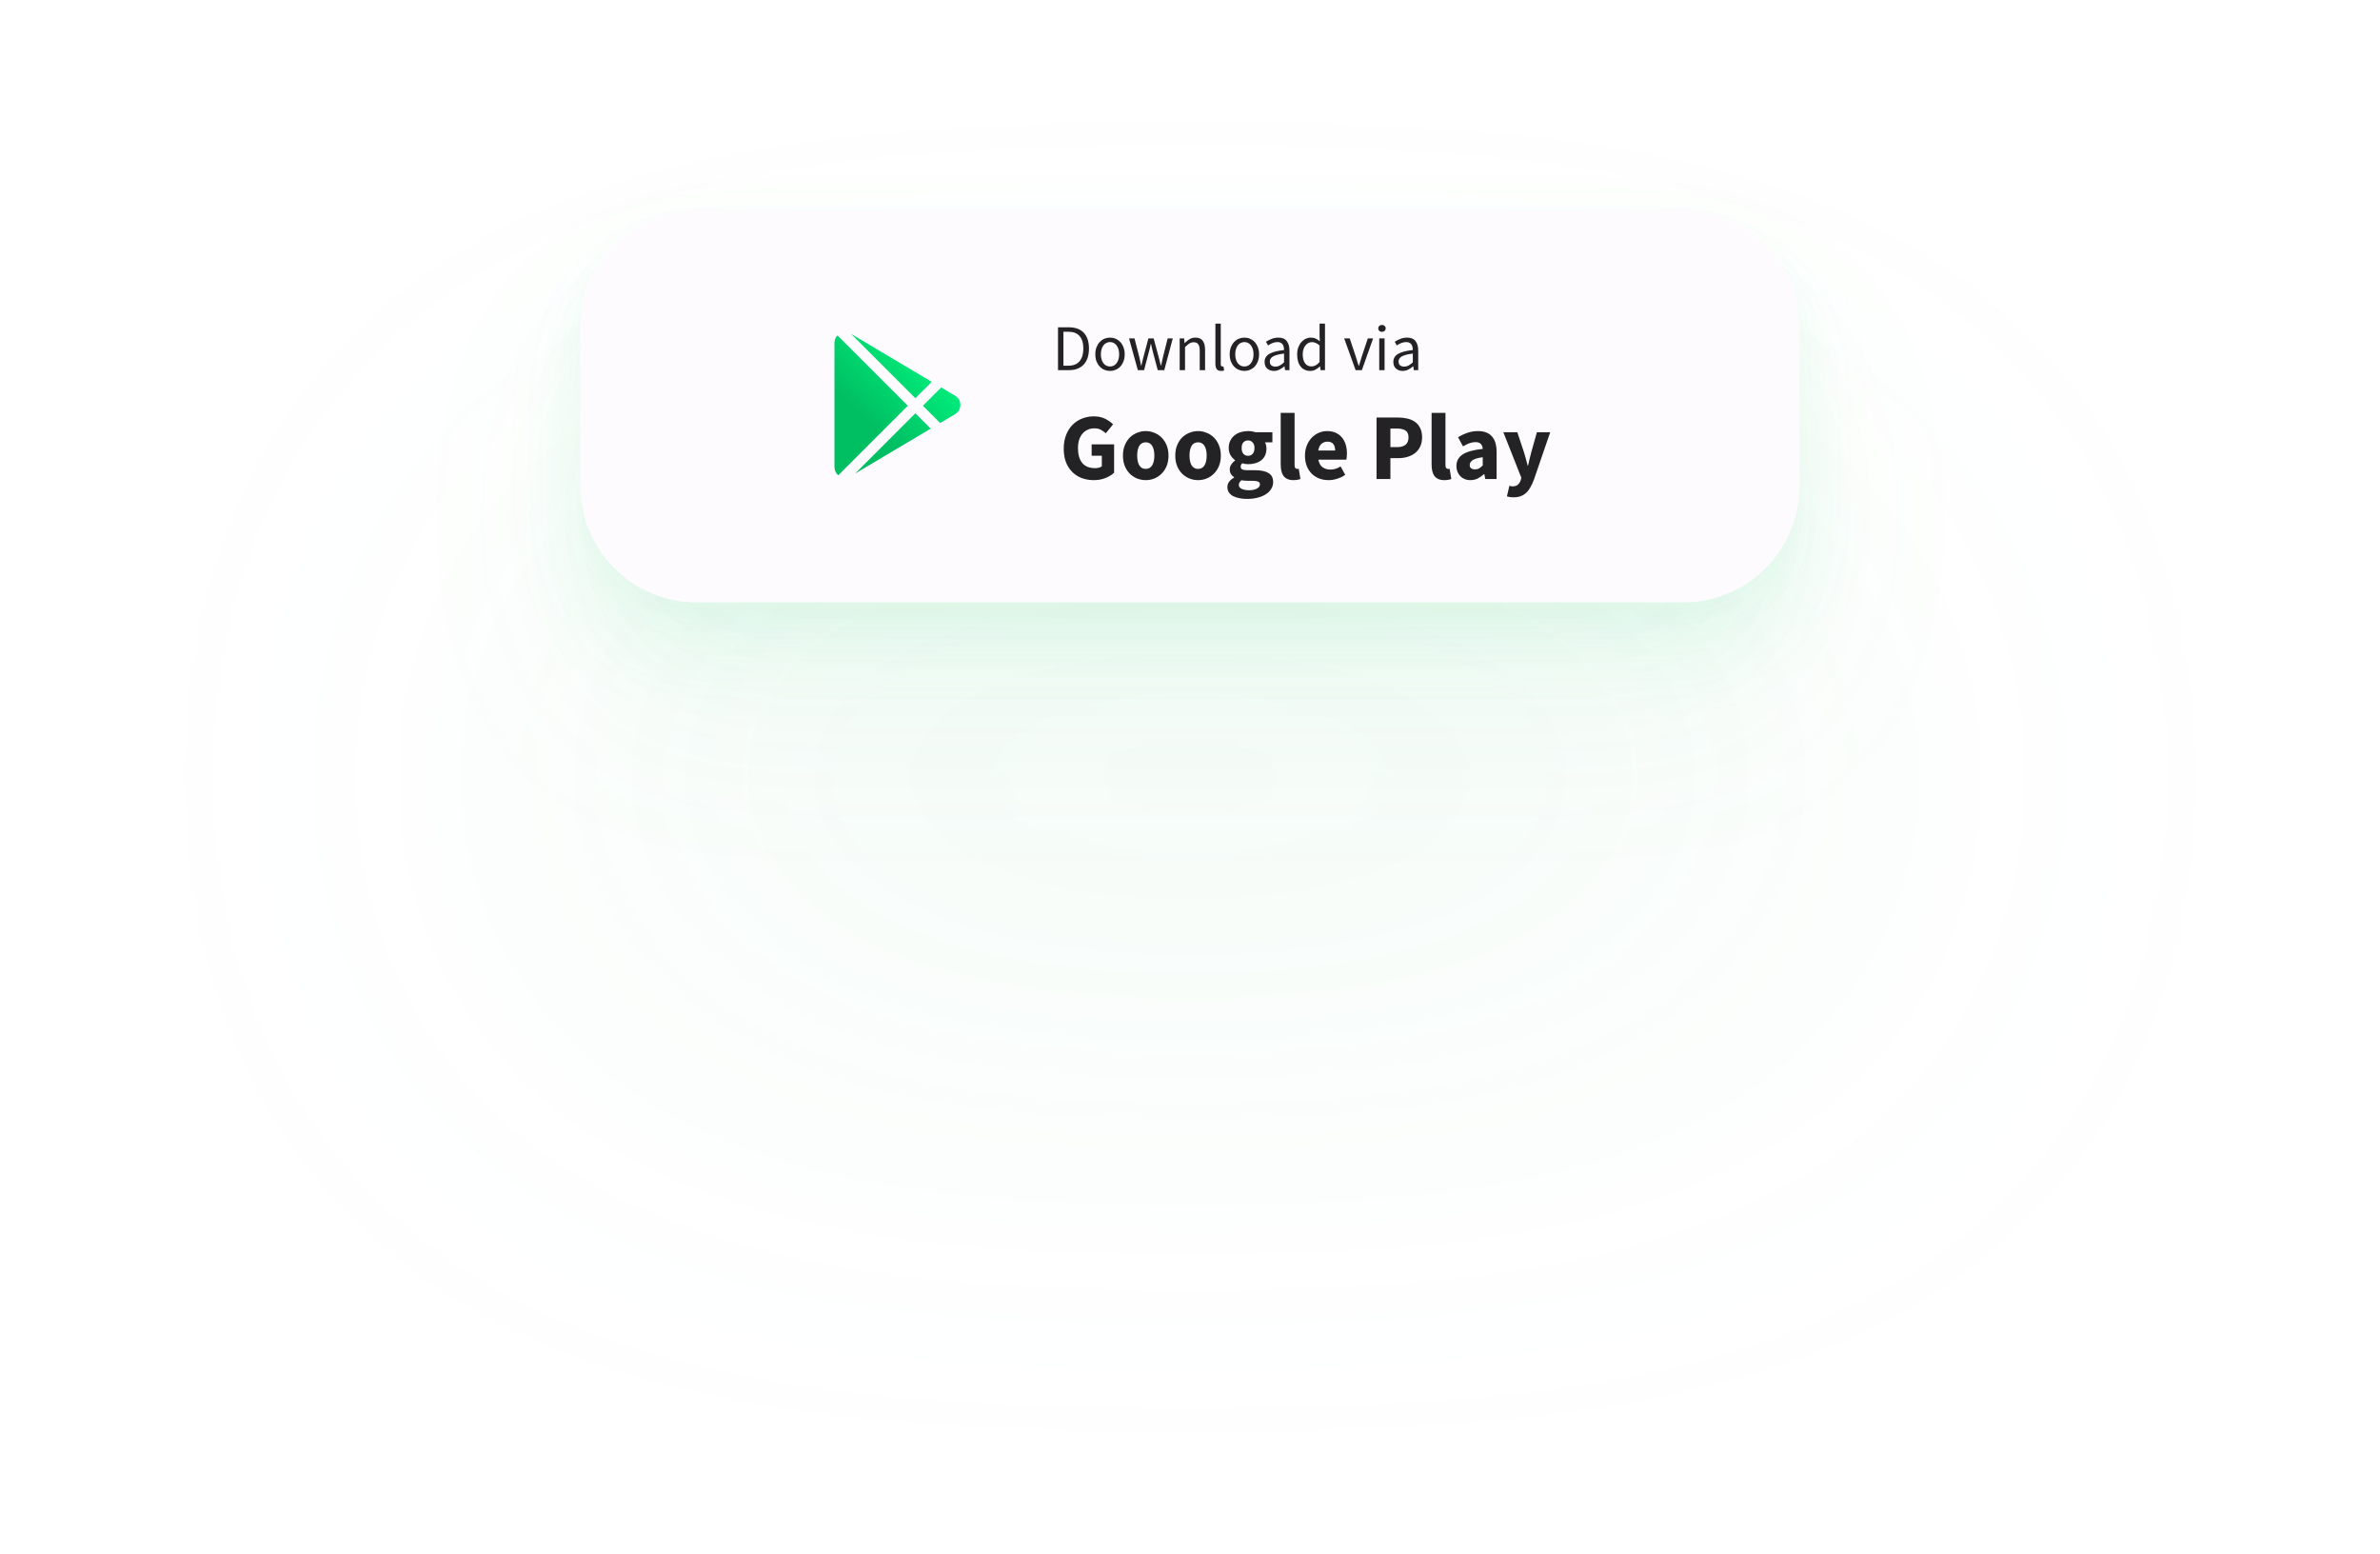
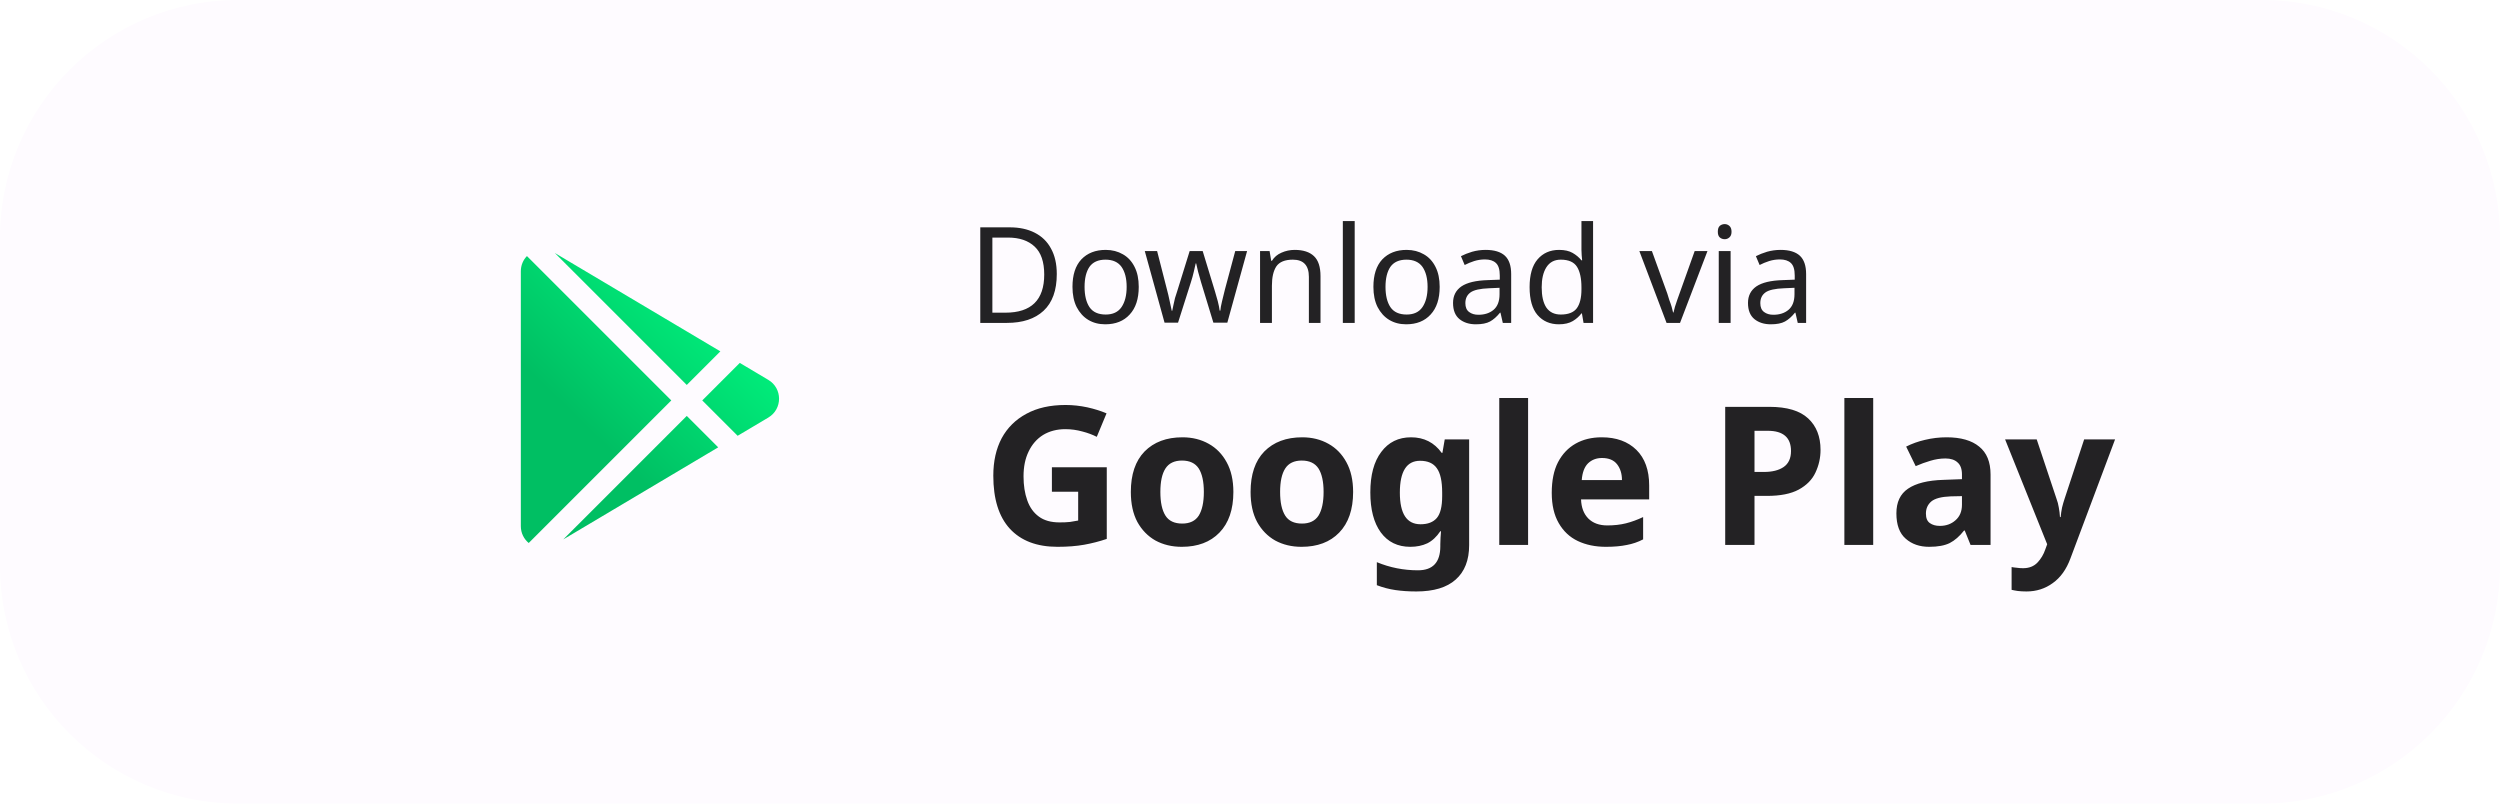
- <svg xmlns="http://www.w3.org/2000/svg" width="328" height="214" viewBox="0 0 328 214" fill="none">
-   <g filter="url(#filter0_dddd_319_1060)">
-     <rect x="80" y="29" width="168" height="54" rx="16" fill="#FEFBFF" />
+ <svg xmlns="http://www.w3.org/2000/svg" width="168" height="54" viewBox="0 0 168 54" fill="none">
+   <g id="google-play">
+     <rect id="Rectangle 1004" width="168" height="54" rx="16" fill="#FEFBFF" />
+     <path id="Subtract" fill-rule="evenodd" clip-rule="evenodd" d="M35.41 17.208C35.16 17.466 35 17.82 35 18.229V35.358C35 35.829 35.212 36.227 35.53 36.489L45.111 26.909L35.41 17.208ZM46.151 27.949L37.85 36.25L48.263 30.061L46.151 27.949ZM49.569 29.285L47.192 26.909L49.713 24.387L51.633 25.529C52.593 26.099 52.593 27.488 51.633 28.059L49.569 29.285ZM46.151 25.868L37.283 17L48.408 23.612L46.151 25.868Z" fill="url(#paint0_linear_319_1060)" />
+     <text id="Download via" fill="#232224" xml:space="preserve" style="white-space: pre" font-family="Source Sans Pro" font-size="9" letter-spacing="0em">
+       <tspan x="65" y="21.7">Download via</tspan>
+     </text>
+     <text id="Google Play" fill="#232224" xml:space="preserve" style="white-space: pre" font-family="Source Sans Pro" font-size="13" font-weight="bold" letter-spacing="0em">
+       <tspan x="66" y="36.621">Google Play</tspan>
+     </text>
  </g>
-   <path fill-rule="evenodd" clip-rule="evenodd" d="M115.41 46.208C115.16 46.466 115 46.82 115 47.229V64.358C115 64.829 115.212 65.227 115.53 65.489L125.111 55.909L115.41 46.208ZM126.151 56.949L117.85 65.25L128.263 59.061L126.151 56.949ZM129.569 58.285L127.192 55.909L129.713 53.387L131.633 54.529C132.593 55.099 132.593 56.488 131.633 57.059L129.569 58.285ZM126.151 54.868L117.283 46L128.408 52.612L126.151 54.868Z" fill="url(#paint0_linear_319_1060)" />
-   <path d="M145.81 51V45.096H147.286C148.198 45.096 148.891 45.348 149.365 45.852C149.839 46.356 150.076 47.079 150.076 48.021C150.076 48.489 150.016 48.909 149.896 49.281C149.776 49.647 149.599 49.959 149.365 50.217C149.131 50.469 148.843 50.664 148.501 50.802C148.159 50.934 147.766 51 147.322 51H145.81ZM146.557 50.388H147.232C147.922 50.388 148.438 50.181 148.78 49.767C149.128 49.353 149.302 48.771 149.302 48.021C149.302 47.271 149.128 46.698 148.78 46.302C148.438 45.906 147.922 45.708 147.232 45.708H146.557V50.388ZM152.976 51.108C152.706 51.108 152.448 51.057 152.202 50.955C151.962 50.853 151.749 50.706 151.563 50.514C151.377 50.316 151.227 50.076 151.113 49.794C151.005 49.506 150.951 49.182 150.951 48.822C150.951 48.456 151.005 48.132 151.113 47.85C151.227 47.562 151.377 47.319 151.563 47.121C151.749 46.923 151.962 46.773 152.202 46.671C152.448 46.569 152.706 46.518 152.976 46.518C153.246 46.518 153.501 46.569 153.741 46.671C153.987 46.773 154.203 46.923 154.389 47.121C154.575 47.319 154.722 47.562 154.83 47.85C154.944 48.132 155.001 48.456 155.001 48.822C155.001 49.182 154.944 49.506 154.83 49.794C154.722 50.076 154.575 50.316 154.389 50.514C154.203 50.706 153.987 50.853 153.741 50.955C153.501 51.057 153.246 51.108 152.976 51.108ZM152.976 50.496C153.162 50.496 153.333 50.457 153.489 50.379C153.645 50.295 153.777 50.181 153.885 50.037C153.999 49.887 154.086 49.71 154.146 49.506C154.206 49.302 154.236 49.074 154.236 48.822C154.236 48.57 154.206 48.342 154.146 48.138C154.086 47.928 153.999 47.748 153.885 47.598C153.777 47.448 153.645 47.334 153.489 47.256C153.333 47.172 153.162 47.13 152.976 47.13C152.79 47.13 152.619 47.172 152.463 47.256C152.307 47.334 152.172 47.448 152.058 47.598C151.95 47.748 151.866 47.928 151.806 48.138C151.746 48.342 151.716 48.57 151.716 48.822C151.716 49.074 151.746 49.302 151.806 49.506C151.866 49.71 151.95 49.887 152.058 50.037C152.172 50.181 152.307 50.295 152.463 50.379C152.619 50.457 152.79 50.496 152.976 50.496ZM156.811 51L155.596 46.626H156.352L157 49.155C157.048 49.365 157.093 49.569 157.135 49.767C157.177 49.965 157.219 50.166 157.261 50.37H157.297C157.345 50.166 157.393 49.965 157.441 49.767C157.489 49.563 157.54 49.359 157.594 49.155L158.269 46.626H158.989L159.673 49.155C159.727 49.365 159.778 49.569 159.826 49.767C159.88 49.965 159.931 50.166 159.979 50.37H160.015C160.063 50.166 160.108 49.965 160.15 49.767C160.192 49.569 160.237 49.365 160.285 49.155L160.924 46.626H161.626L160.456 51H159.556L158.926 48.651C158.872 48.441 158.821 48.234 158.773 48.03C158.731 47.826 158.683 47.613 158.629 47.391H158.593C158.545 47.613 158.497 47.829 158.449 48.039C158.401 48.243 158.347 48.45 158.287 48.66L157.675 51H156.811ZM162.578 51V46.626H163.19L163.253 47.256H163.28C163.49 47.046 163.709 46.872 163.937 46.734C164.171 46.59 164.441 46.518 164.747 46.518C165.209 46.518 165.545 46.662 165.755 46.95C165.971 47.238 166.079 47.664 166.079 48.228V51H165.341V48.327C165.341 47.913 165.275 47.616 165.143 47.436C165.011 47.25 164.801 47.157 164.513 47.157C164.285 47.157 164.084 47.214 163.91 47.328C163.736 47.442 163.538 47.61 163.316 47.832V51H162.578ZM168.283 51.108C168.001 51.108 167.8 51.024 167.68 50.856C167.56 50.688 167.5 50.442 167.5 50.118V44.592H168.238V50.172C168.238 50.292 168.259 50.376 168.301 50.424C168.343 50.472 168.391 50.496 168.445 50.496C168.469 50.496 168.49 50.496 168.508 50.496C168.532 50.496 168.565 50.49 168.607 50.478L168.706 51.036C168.658 51.06 168.601 51.078 168.535 51.09C168.469 51.102 168.385 51.108 168.283 51.108ZM171.495 51.108C171.225 51.108 170.967 51.057 170.721 50.955C170.481 50.853 170.268 50.706 170.082 50.514C169.896 50.316 169.746 50.076 169.632 49.794C169.524 49.506 169.47 49.182 169.47 48.822C169.47 48.456 169.524 48.132 169.632 47.85C169.746 47.562 169.896 47.319 170.082 47.121C170.268 46.923 170.481 46.773 170.721 46.671C170.967 46.569 171.225 46.518 171.495 46.518C171.765 46.518 172.02 46.569 172.26 46.671C172.506 46.773 172.722 46.923 172.908 47.121C173.094 47.319 173.241 47.562 173.349 47.85C173.463 48.132 173.52 48.456 173.52 48.822C173.52 49.182 173.463 49.506 173.349 49.794C173.241 50.076 173.094 50.316 172.908 50.514C172.722 50.706 172.506 50.853 172.26 50.955C172.02 51.057 171.765 51.108 171.495 51.108ZM171.495 50.496C171.681 50.496 171.852 50.457 172.008 50.379C172.164 50.295 172.296 50.181 172.404 50.037C172.518 49.887 172.605 49.71 172.665 49.506C172.725 49.302 172.755 49.074 172.755 48.822C172.755 48.57 172.725 48.342 172.665 48.138C172.605 47.928 172.518 47.748 172.404 47.598C172.296 47.448 172.164 47.334 172.008 47.256C171.852 47.172 171.681 47.13 171.495 47.13C171.309 47.13 171.138 47.172 170.982 47.256C170.826 47.334 170.691 47.448 170.577 47.598C170.469 47.748 170.385 47.928 170.325 48.138C170.265 48.342 170.235 48.57 170.235 48.822C170.235 49.074 170.265 49.302 170.325 49.506C170.385 49.71 170.469 49.887 170.577 50.037C170.691 50.181 170.826 50.295 170.982 50.379C171.138 50.457 171.309 50.496 171.495 50.496ZM175.557 51.108C175.191 51.108 174.885 51 174.639 50.784C174.399 50.568 174.279 50.262 174.279 49.866C174.279 49.386 174.492 49.02 174.918 48.768C175.344 48.51 176.025 48.33 176.961 48.228C176.961 48.09 176.946 47.955 176.916 47.823C176.892 47.691 176.847 47.574 176.781 47.472C176.715 47.37 176.622 47.289 176.502 47.229C176.388 47.163 176.241 47.13 176.061 47.13C175.809 47.13 175.572 47.178 175.35 47.274C175.128 47.37 174.93 47.478 174.756 47.598L174.468 47.085C174.672 46.953 174.921 46.827 175.215 46.707C175.509 46.581 175.833 46.518 176.187 46.518C176.721 46.518 177.108 46.683 177.348 47.013C177.588 47.337 177.708 47.772 177.708 48.318V51H177.096L177.033 50.478H177.006C176.796 50.652 176.571 50.802 176.331 50.928C176.091 51.048 175.833 51.108 175.557 51.108ZM175.773 50.514C175.983 50.514 176.181 50.466 176.367 50.37C176.553 50.268 176.751 50.121 176.961 49.929V48.714C176.595 48.762 176.286 48.819 176.034 48.885C175.788 48.951 175.587 49.029 175.431 49.119C175.281 49.209 175.17 49.314 175.098 49.434C175.032 49.548 174.999 49.674 174.999 49.812C174.999 50.064 175.074 50.244 175.224 50.352C175.374 50.46 175.557 50.514 175.773 50.514ZM180.578 51.108C180.026 51.108 179.585 50.91 179.255 50.514C178.931 50.118 178.769 49.554 178.769 48.822C178.769 48.468 178.82 48.15 178.922 47.868C179.03 47.58 179.171 47.337 179.345 47.139C179.519 46.941 179.72 46.788 179.948 46.68C180.176 46.572 180.416 46.518 180.668 46.518C180.92 46.518 181.139 46.563 181.325 46.653C181.511 46.743 181.7 46.866 181.892 47.022L181.856 46.275V44.592H182.603V51H181.991L181.928 50.487H181.901C181.727 50.655 181.526 50.802 181.298 50.928C181.076 51.048 180.836 51.108 180.578 51.108ZM180.74 50.487C180.944 50.487 181.136 50.439 181.316 50.343C181.496 50.241 181.676 50.088 181.856 49.884V47.598C181.67 47.43 181.49 47.313 181.316 47.247C181.148 47.175 180.974 47.139 180.794 47.139C180.62 47.139 180.455 47.181 180.299 47.265C180.149 47.343 180.017 47.457 179.903 47.607C179.789 47.751 179.699 47.925 179.633 48.129C179.567 48.333 179.534 48.561 179.534 48.813C179.534 49.341 179.639 49.752 179.849 50.046C180.059 50.34 180.356 50.487 180.74 50.487ZM186.823 51L185.248 46.626H186.013L186.841 49.11C186.907 49.326 186.973 49.542 187.039 49.758C187.111 49.974 187.18 50.187 187.246 50.397H187.282C187.348 50.187 187.414 49.974 187.48 49.758C187.546 49.542 187.612 49.326 187.678 49.11L188.506 46.626H189.235L187.687 51H186.823ZM190.079 51V46.626H190.817V51H190.079ZM190.457 45.726C190.313 45.726 190.19 45.681 190.088 45.591C189.992 45.501 189.944 45.387 189.944 45.249C189.944 45.105 189.992 44.991 190.088 44.907C190.19 44.817 190.313 44.772 190.457 44.772C190.601 44.772 190.721 44.817 190.817 44.907C190.919 44.991 190.97 45.105 190.97 45.249C190.97 45.387 190.919 45.501 190.817 45.591C190.721 45.681 190.601 45.726 190.457 45.726ZM193.302 51.108C192.936 51.108 192.63 51 192.384 50.784C192.144 50.568 192.024 50.262 192.024 49.866C192.024 49.386 192.237 49.02 192.663 48.768C193.089 48.51 193.77 48.33 194.706 48.228C194.706 48.09 194.691 47.955 194.661 47.823C194.637 47.691 194.592 47.574 194.526 47.472C194.46 47.37 194.367 47.289 194.247 47.229C194.133 47.163 193.986 47.13 193.806 47.13C193.554 47.13 193.317 47.178 193.095 47.274C192.873 47.37 192.675 47.478 192.501 47.598L192.213 47.085C192.417 46.953 192.666 46.827 192.96 46.707C193.254 46.581 193.578 46.518 193.932 46.518C194.466 46.518 194.853 46.683 195.093 47.013C195.333 47.337 195.453 47.772 195.453 48.318V51H194.841L194.778 50.478H194.751C194.541 50.652 194.316 50.802 194.076 50.928C193.836 51.048 193.578 51.108 193.302 51.108ZM193.518 50.514C193.728 50.514 193.926 50.466 194.112 50.37C194.298 50.268 194.496 50.121 194.706 49.929V48.714C194.34 48.762 194.031 48.819 193.779 48.885C193.533 48.951 193.332 49.029 193.176 49.119C193.026 49.209 192.915 49.314 192.843 49.434C192.777 49.548 192.744 49.674 192.744 49.812C192.744 50.064 192.819 50.244 192.969 50.352C193.119 50.46 193.302 50.514 193.518 50.514Z" fill="#232224" />
-   <path d="M150.745 66.156C150.164 66.156 149.618 66.065 149.107 65.883C148.604 65.692 148.167 65.415 147.794 65.051C147.421 64.687 147.127 64.236 146.91 63.699C146.702 63.153 146.598 62.525 146.598 61.814C146.598 61.112 146.706 60.488 146.923 59.942C147.14 59.387 147.434 58.919 147.807 58.538C148.188 58.157 148.63 57.866 149.133 57.667C149.636 57.468 150.169 57.368 150.732 57.368C151.347 57.368 151.876 57.481 152.318 57.706C152.76 57.931 153.12 58.187 153.397 58.473L152.396 59.695C152.179 59.504 151.95 59.344 151.707 59.214C151.464 59.084 151.161 59.019 150.797 59.019C150.468 59.019 150.164 59.084 149.887 59.214C149.618 59.335 149.384 59.513 149.185 59.747C148.986 59.981 148.83 60.267 148.717 60.605C148.613 60.943 148.561 61.324 148.561 61.749C148.561 62.624 148.756 63.305 149.146 63.79C149.545 64.267 150.143 64.505 150.94 64.505C151.113 64.505 151.282 64.483 151.447 64.44C151.612 64.397 151.746 64.332 151.85 64.245V62.789H150.446V61.229H153.54V65.129C153.245 65.415 152.855 65.658 152.37 65.857C151.885 66.056 151.343 66.156 150.745 66.156ZM157.904 66.156C157.497 66.156 157.102 66.082 156.721 65.935C156.34 65.779 156.002 65.558 155.707 65.272C155.421 64.986 155.191 64.635 155.018 64.219C154.845 63.794 154.758 63.313 154.758 62.776C154.758 62.239 154.845 61.762 155.018 61.346C155.191 60.921 155.421 60.566 155.707 60.28C156.002 59.994 156.34 59.777 156.721 59.63C157.102 59.474 157.497 59.396 157.904 59.396C158.311 59.396 158.701 59.474 159.074 59.63C159.455 59.777 159.789 59.994 160.075 60.28C160.37 60.566 160.604 60.921 160.777 61.346C160.95 61.762 161.037 62.239 161.037 62.776C161.037 63.313 160.95 63.794 160.777 64.219C160.604 64.635 160.37 64.986 160.075 65.272C159.789 65.558 159.455 65.779 159.074 65.935C158.701 66.082 158.311 66.156 157.904 66.156ZM157.904 64.609C158.294 64.609 158.589 64.444 158.788 64.115C158.987 63.786 159.087 63.339 159.087 62.776C159.087 62.213 158.987 61.766 158.788 61.437C158.589 61.108 158.294 60.943 157.904 60.943C157.505 60.943 157.206 61.108 157.007 61.437C156.816 61.766 156.721 62.213 156.721 62.776C156.721 63.339 156.816 63.786 157.007 64.115C157.206 64.444 157.505 64.609 157.904 64.609ZM165.115 66.156C164.708 66.156 164.313 66.082 163.932 65.935C163.551 65.779 163.213 65.558 162.918 65.272C162.632 64.986 162.402 64.635 162.229 64.219C162.056 63.794 161.969 63.313 161.969 62.776C161.969 62.239 162.056 61.762 162.229 61.346C162.402 60.921 162.632 60.566 162.918 60.28C163.213 59.994 163.551 59.777 163.932 59.63C164.313 59.474 164.708 59.396 165.115 59.396C165.522 59.396 165.912 59.474 166.285 59.63C166.666 59.777 167 59.994 167.286 60.28C167.581 60.566 167.815 60.921 167.988 61.346C168.161 61.762 168.248 62.239 168.248 62.776C168.248 63.313 168.161 63.794 167.988 64.219C167.815 64.635 167.581 64.986 167.286 65.272C167 65.558 166.666 65.779 166.285 65.935C165.912 66.082 165.522 66.156 165.115 66.156ZM165.115 64.609C165.505 64.609 165.8 64.444 165.999 64.115C166.198 63.786 166.298 63.339 166.298 62.776C166.298 62.213 166.198 61.766 165.999 61.437C165.8 61.108 165.505 60.943 165.115 60.943C164.716 60.943 164.417 61.108 164.218 61.437C164.027 61.766 163.932 62.213 163.932 62.776C163.932 63.339 164.027 63.786 164.218 64.115C164.417 64.444 164.716 64.609 165.115 64.609ZM171.858 68.743C171.477 68.743 171.121 68.708 170.792 68.639C170.471 68.578 170.185 68.483 169.934 68.353C169.691 68.223 169.501 68.054 169.362 67.846C169.223 67.638 169.154 67.391 169.154 67.105C169.154 66.585 169.462 66.152 170.077 65.805V65.753C169.904 65.64 169.761 65.497 169.648 65.324C169.535 65.151 169.479 64.93 169.479 64.661C169.479 64.427 169.548 64.206 169.687 63.998C169.826 63.781 169.999 63.599 170.207 63.452V63.4C169.982 63.244 169.778 63.023 169.596 62.737C169.423 62.442 169.336 62.104 169.336 61.723C169.336 61.333 169.41 60.995 169.557 60.709C169.704 60.414 169.899 60.172 170.142 59.981C170.393 59.782 170.679 59.634 171 59.539C171.321 59.444 171.654 59.396 172.001 59.396C172.382 59.396 172.716 59.448 173.002 59.552H175.355V60.943H174.328C174.389 61.038 174.436 61.16 174.471 61.307C174.514 61.454 174.536 61.615 174.536 61.788C174.536 62.161 174.471 62.486 174.341 62.763C174.211 63.032 174.029 63.257 173.795 63.439C173.57 63.612 173.301 63.742 172.989 63.829C172.686 63.916 172.356 63.959 172.001 63.959C171.75 63.959 171.49 63.916 171.221 63.829C171.134 63.898 171.074 63.968 171.039 64.037C171.004 64.106 170.987 64.197 170.987 64.31C170.987 64.475 171.056 64.596 171.195 64.674C171.342 64.752 171.598 64.791 171.962 64.791H173.002C173.799 64.791 174.406 64.921 174.822 65.181C175.247 65.432 175.459 65.848 175.459 66.429C175.459 66.767 175.372 67.075 175.199 67.352C175.034 67.638 174.796 67.881 174.484 68.08C174.172 68.288 173.795 68.448 173.353 68.561C172.911 68.682 172.413 68.743 171.858 68.743ZM172.001 62.802C172.252 62.802 172.46 62.715 172.625 62.542C172.798 62.36 172.885 62.087 172.885 61.723C172.885 61.385 172.798 61.129 172.625 60.956C172.46 60.774 172.252 60.683 172.001 60.683C171.75 60.683 171.537 60.77 171.364 60.943C171.199 61.116 171.117 61.376 171.117 61.723C171.117 62.087 171.199 62.36 171.364 62.542C171.537 62.715 171.75 62.802 172.001 62.802ZM172.157 67.547C172.59 67.547 172.946 67.469 173.223 67.313C173.5 67.166 173.639 66.979 173.639 66.754C173.639 66.555 173.552 66.42 173.379 66.351C173.214 66.282 172.972 66.247 172.651 66.247H171.988C171.763 66.247 171.581 66.238 171.442 66.221C171.303 66.212 171.182 66.195 171.078 66.169C170.844 66.377 170.727 66.589 170.727 66.806C170.727 67.049 170.857 67.231 171.117 67.352C171.377 67.482 171.724 67.547 172.157 67.547ZM178.256 66.156C177.927 66.156 177.65 66.104 177.424 66C177.199 65.896 177.017 65.753 176.878 65.571C176.748 65.38 176.653 65.155 176.592 64.895C176.532 64.626 176.501 64.327 176.501 63.998V56.887H178.412V64.076C178.412 64.275 178.447 64.414 178.516 64.492C178.594 64.57 178.672 64.609 178.75 64.609C178.794 64.609 178.828 64.609 178.854 64.609C178.889 64.609 178.932 64.6 178.984 64.583L179.218 66C179.114 66.043 178.98 66.078 178.815 66.104C178.659 66.139 178.473 66.156 178.256 66.156ZM183.107 66.156C182.648 66.156 182.219 66.082 181.82 65.935C181.421 65.779 181.075 65.558 180.78 65.272C180.485 64.977 180.256 64.622 180.091 64.206C179.926 63.79 179.844 63.313 179.844 62.776C179.844 62.256 179.931 61.788 180.104 61.372C180.277 60.947 180.503 60.592 180.78 60.306C181.066 60.011 181.391 59.786 181.755 59.63C182.119 59.474 182.496 59.396 182.886 59.396C183.345 59.396 183.744 59.474 184.082 59.63C184.429 59.786 184.715 60.003 184.94 60.28C185.174 60.557 185.347 60.887 185.46 61.268C185.573 61.641 185.629 62.048 185.629 62.49C185.629 62.663 185.62 62.828 185.603 62.984C185.586 63.14 185.568 63.257 185.551 63.335H181.69C181.777 63.803 181.967 64.15 182.262 64.375C182.565 64.592 182.934 64.7 183.367 64.7C183.826 64.7 184.29 64.557 184.758 64.271L185.395 65.428C185.066 65.653 184.697 65.831 184.29 65.961C183.891 66.091 183.497 66.156 183.107 66.156ZM181.677 62.074H184.004C184.004 61.71 183.922 61.415 183.757 61.19C183.592 60.965 183.315 60.852 182.925 60.852C182.622 60.852 182.353 60.952 182.119 61.151C181.894 61.35 181.746 61.658 181.677 62.074ZM189.708 66V57.524H192.62C193.088 57.524 193.526 57.572 193.933 57.667C194.34 57.754 194.696 57.905 194.999 58.122C195.302 58.33 195.541 58.612 195.714 58.967C195.896 59.314 195.987 59.743 195.987 60.254C195.987 60.748 195.896 61.177 195.714 61.541C195.541 61.905 195.302 62.204 194.999 62.438C194.696 62.672 194.345 62.845 193.946 62.958C193.547 63.071 193.123 63.127 192.672 63.127H191.619V66H189.708ZM191.619 61.606H192.555C193.595 61.606 194.115 61.155 194.115 60.254C194.115 59.812 193.976 59.5 193.699 59.318C193.422 59.136 193.023 59.045 192.503 59.045H191.619V61.606ZM199.051 66.156C198.722 66.156 198.445 66.104 198.219 66C197.994 65.896 197.812 65.753 197.673 65.571C197.543 65.38 197.448 65.155 197.387 64.895C197.327 64.626 197.296 64.327 197.296 63.998V56.887H199.207V64.076C199.207 64.275 199.242 64.414 199.311 64.492C199.389 64.57 199.467 64.609 199.545 64.609C199.589 64.609 199.623 64.609 199.649 64.609C199.684 64.609 199.727 64.6 199.779 64.583L200.013 66C199.909 66.043 199.775 66.078 199.61 66.104C199.454 66.139 199.268 66.156 199.051 66.156ZM202.641 66.156C202.346 66.156 202.078 66.104 201.835 66C201.601 65.905 201.402 65.77 201.237 65.597C201.072 65.415 200.942 65.207 200.847 64.973C200.76 64.739 200.717 64.483 200.717 64.206C200.717 63.53 201.003 63.001 201.575 62.62C202.147 62.239 203.07 61.983 204.344 61.853C204.327 61.567 204.24 61.342 204.084 61.177C203.937 61.004 203.685 60.917 203.33 60.917C203.053 60.917 202.775 60.969 202.498 61.073C202.229 61.177 201.939 61.32 201.627 61.502L200.938 60.241C201.354 59.99 201.787 59.786 202.238 59.63C202.697 59.474 203.183 59.396 203.694 59.396C204.526 59.396 205.159 59.634 205.592 60.111C206.034 60.579 206.255 61.311 206.255 62.308V66H204.695L204.565 65.337H204.513C204.236 65.58 203.945 65.779 203.642 65.935C203.339 66.082 203.005 66.156 202.641 66.156ZM203.291 64.674C203.508 64.674 203.694 64.626 203.85 64.531C204.006 64.436 204.171 64.301 204.344 64.128V62.997C203.668 63.092 203.2 63.231 202.94 63.413C202.68 63.595 202.55 63.812 202.55 64.063C202.55 64.271 202.615 64.427 202.745 64.531C202.884 64.626 203.066 64.674 203.291 64.674ZM208.586 68.522C208.387 68.522 208.218 68.509 208.079 68.483C207.941 68.466 207.806 68.435 207.676 68.392L208.014 66.936C208.075 66.953 208.144 66.971 208.222 66.988C208.3 67.005 208.374 67.014 208.443 67.014C208.764 67.014 209.011 66.936 209.184 66.78C209.358 66.624 209.488 66.42 209.574 66.169L209.665 65.831L207.182 59.552H209.106L210.029 62.321C210.125 62.616 210.211 62.915 210.289 63.218C210.367 63.521 210.45 63.833 210.536 64.154H210.588C210.658 63.851 210.727 63.547 210.796 63.244C210.874 62.932 210.952 62.624 211.03 62.321L211.81 59.552H213.643L211.407 66.065C211.251 66.472 211.087 66.828 210.913 67.131C210.749 67.443 210.554 67.699 210.328 67.898C210.112 68.106 209.86 68.262 209.574 68.366C209.297 68.47 208.968 68.522 208.586 68.522Z" fill="#232224" />
  <defs>
-     <filter id="filter0_dddd_319_1060" x="0" y="0" width="328" height="214" filterUnits="userSpaceOnUse" color-interpolation-filters="sRGB">
-       <feFlood flood-opacity="0" result="BackgroundImageFix" />
-       <feColorMatrix in="SourceAlpha" type="matrix" values="0 0 0 0 0 0 0 0 0 0 0 0 0 0 0 0 0 0 127 0" result="hardAlpha" />
-       <feOffset dy="2.31" />
-       <feGaussianBlur stdDeviation="1.812" />
-       <feColorMatrix type="matrix" values="0 0 0 0 0.314 0 0 0 0 0.769 0 0 0 0 0.496 0 0 0 0.028 0" />
-       <feBlend mode="normal" in2="BackgroundImageFix" result="effect1_dropShadow_319_1060" />
-       <feColorMatrix in="SourceAlpha" type="matrix" values="0 0 0 0 0 0 0 0 0 0 0 0 0 0 0 0 0 0 127 0" result="hardAlpha" />
-       <feOffset dy="6.386" />
-       <feGaussianBlur stdDeviation="5.009" />
-       <feColorMatrix type="matrix" values="0 0 0 0 0.065 0 0 0 0 0.825 0 0 0 0 0.415 0 0 0 0.08 0" />
-       <feBlend mode="normal" in2="effect1_dropShadow_319_1060" result="effect2_dropShadow_319_1060" />
-       <feColorMatrix in="SourceAlpha" type="matrix" values="0 0 0 0 0 0 0 0 0 0 0 0 0 0 0 0 0 0 127 0" result="hardAlpha" />
-       <feOffset dy="15.375" />
-       <feGaussianBlur stdDeviation="12.059" />
-       <feColorMatrix type="matrix" values="0 0 0 0 0.314 0 0 0 0 0.769 0 0 0 0 0.441 0 0 0 0.052 0" />
-       <feBlend mode="normal" in2="effect2_dropShadow_319_1060" result="effect3_dropShadow_319_1060" />
-       <feColorMatrix in="SourceAlpha" type="matrix" values="0 0 0 0 0 0 0 0 0 0 0 0 0 0 0 0 0 0 127 0" result="hardAlpha" />
-       <feOffset dy="51" />
-       <feGaussianBlur stdDeviation="40" />
-       <feColorMatrix type="matrix" values="0 0 0 0 0.314 0 0 0 0 0.769 0 0 0 0 0.496 0 0 0 0.08 0" />
-       <feBlend mode="normal" in2="effect3_dropShadow_319_1060" result="effect4_dropShadow_319_1060" />
-       <feBlend mode="normal" in="SourceGraphic" in2="effect4_dropShadow_319_1060" result="shape" />
-     </filter>
-     <linearGradient id="paint0_linear_319_1060" x1="130.634" y1="47.388" x2="116.645" y2="61.735" gradientUnits="userSpaceOnUse">
+     <linearGradient id="paint0_linear_319_1060" x1="50.635" y1="18.388" x2="36.645" y2="32.735" gradientUnits="userSpaceOnUse">
      <stop stop-color="#00FD83" />
      <stop offset="0.76" stop-color="#00BF63" />
    </linearGradient>
  </defs>
</svg>
